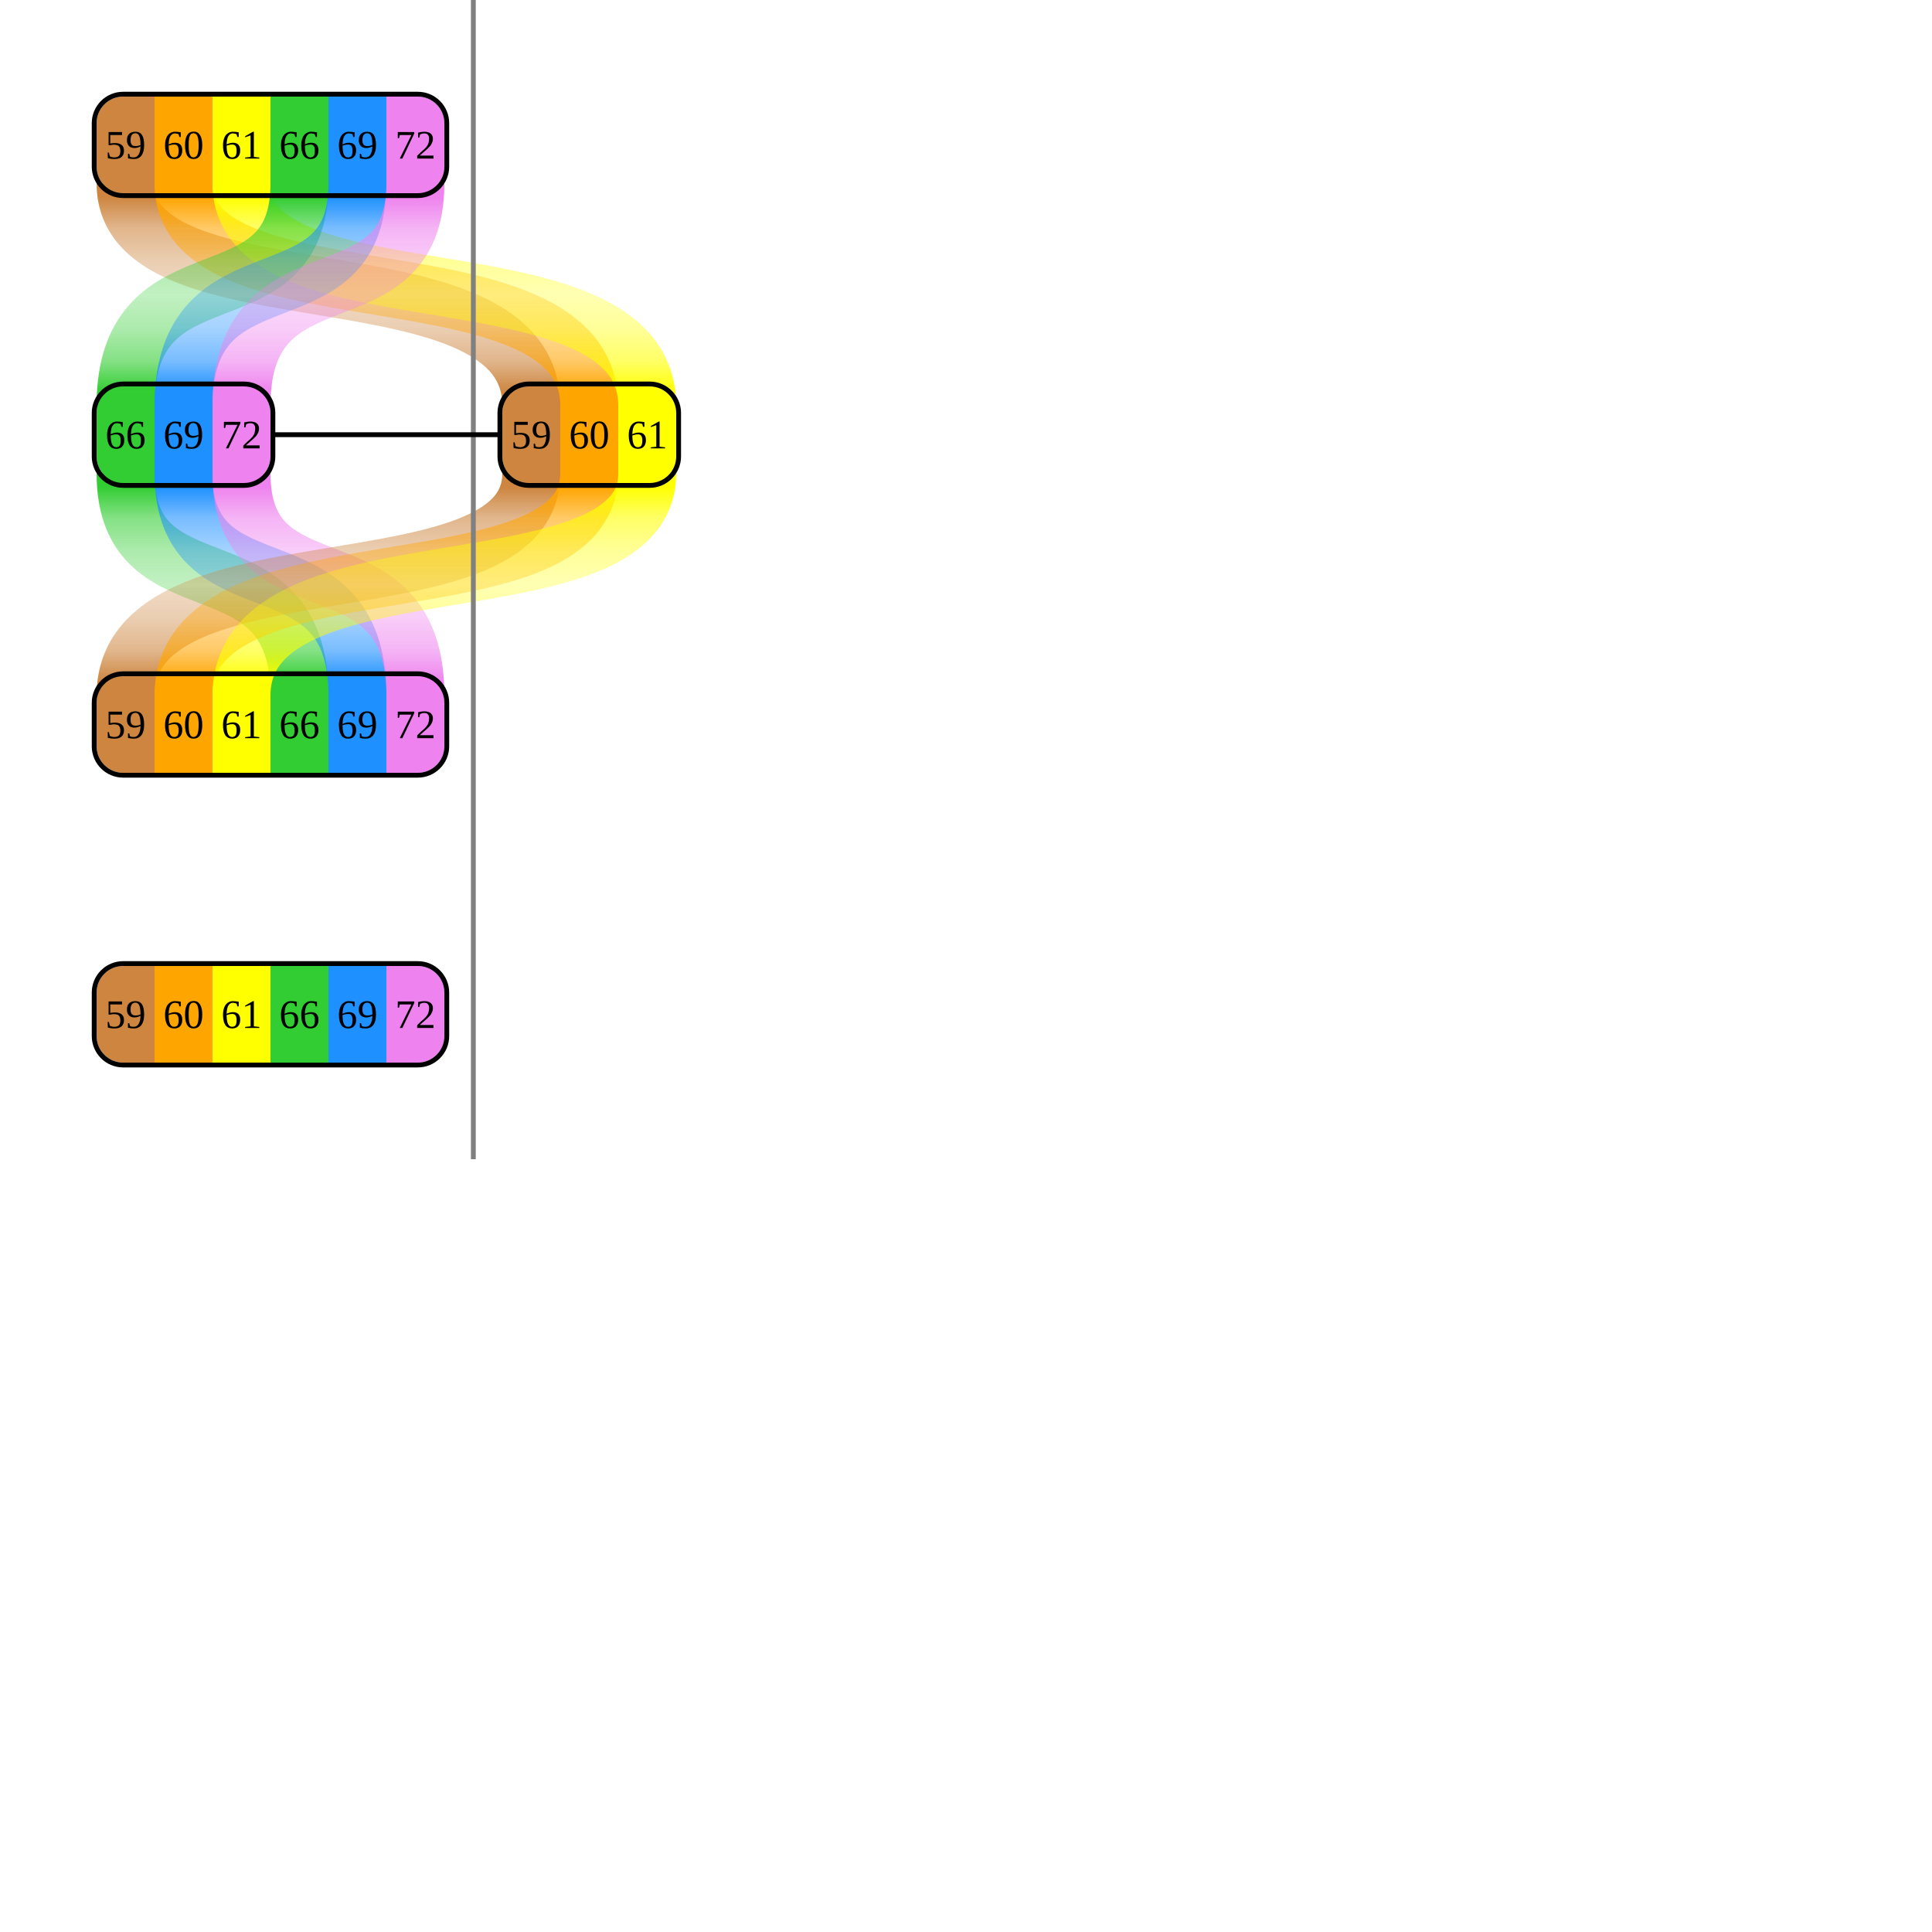
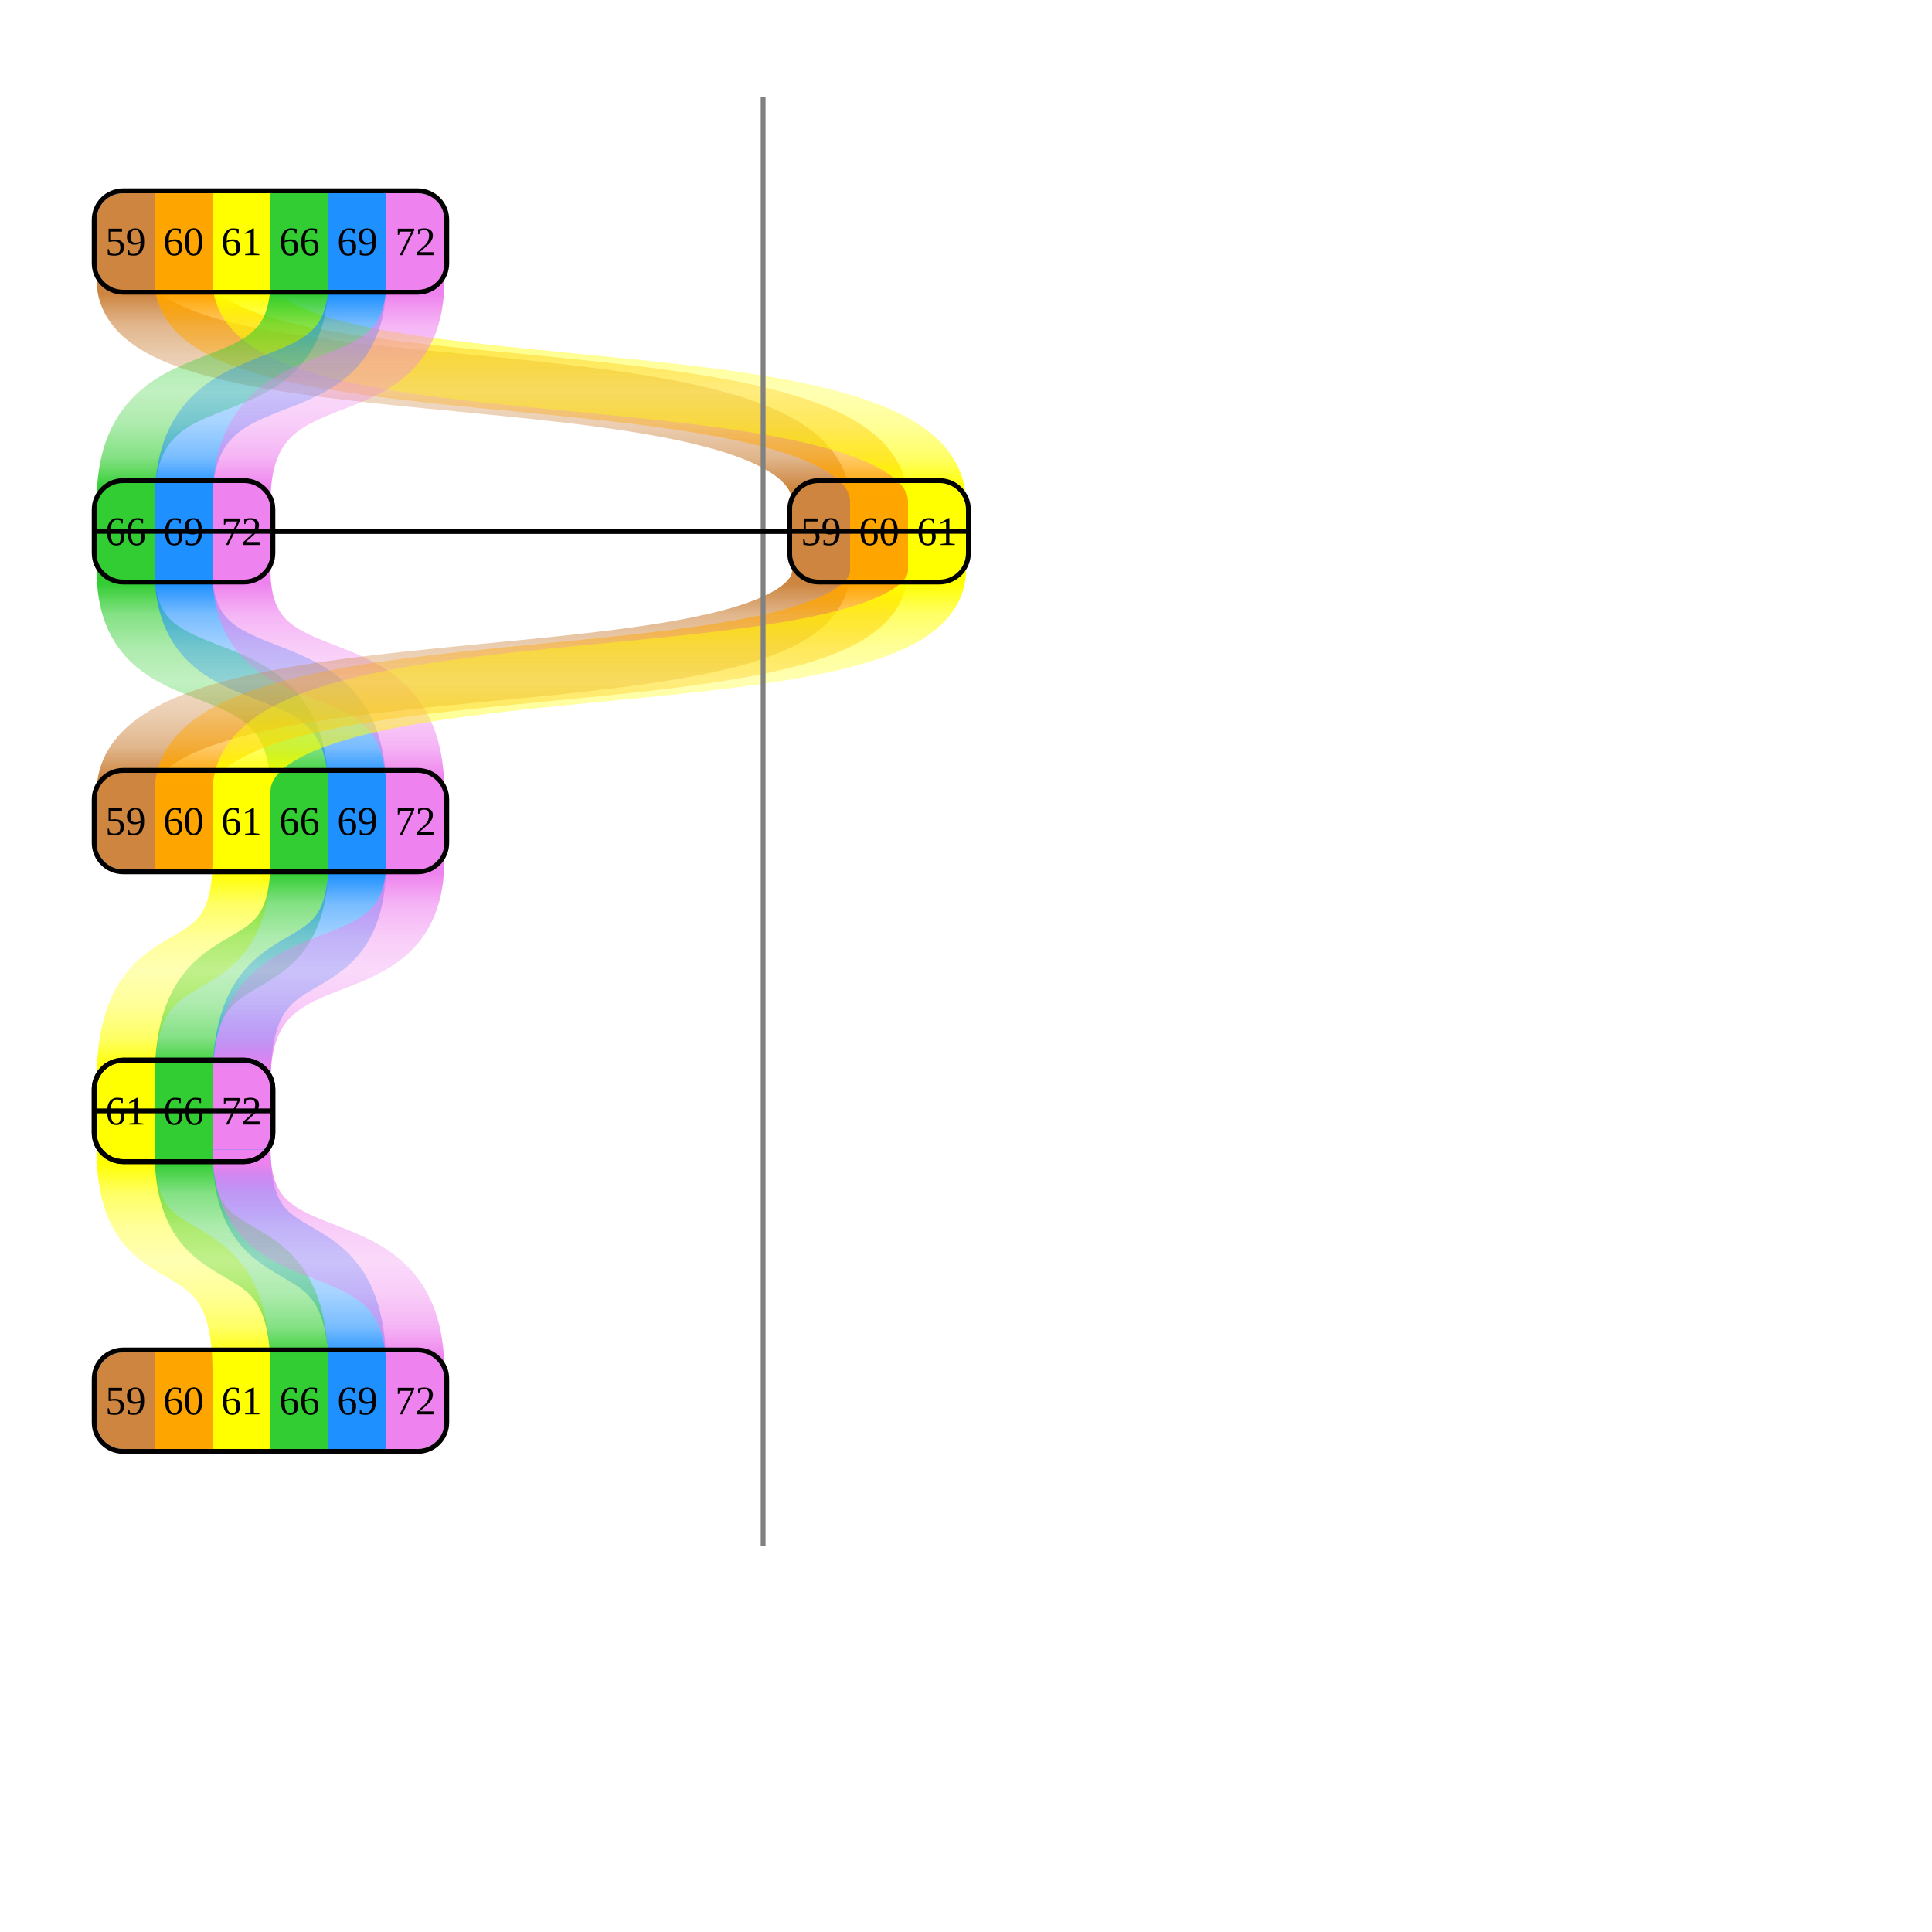
<svg xmlns="http://www.w3.org/2000/svg" viewBox="0 0 200 200">
-   <g transform="translate(10, 10)">
+   <g transform="translate(10, 20)">
    <defs>
      <linearGradient id="dodgerblueGradient" x1="0%" x2="0%" y1="0%" y2="100%">
        <stop offset="0%" stop-color="dodgerblue" stop-opacity="1" />
        <stop offset="6%" stop-color="dodgerblue" stop-opacity="1" />
        <stop offset="20%" stop-color="dodgerblue" stop-opacity=".6" />
        <stop offset="35%" stop-color="dodgerblue" stop-opacity=".4" />
        <stop offset="50%" stop-color="dodgerblue" stop-opacity=".3" />
        <stop offset="65%" stop-color="dodgerblue" stop-opacity=".4" />
        <stop offset="80%" stop-color="dodgerblue" stop-opacity=".6" />
        <stop offset="94%" stop-color="dodgerblue" stop-opacity="1" />
        <stop offset="100%" stop-color="dodgerblue" stop-opacity="1" />
      </linearGradient>
      <linearGradient id="yellowGradient" x1="0%" x2="0%" y1="0%" y2="100%">
        <stop offset="0%" stop-color="yellow" stop-opacity="1" />
        <stop offset="6%" stop-color="yellow" stop-opacity="1" />
        <stop offset="20%" stop-color="yellow" stop-opacity=".6" />
        <stop offset="35%" stop-color="yellow" stop-opacity=".4" />
        <stop offset="50%" stop-color="yellow" stop-opacity=".3" />
        <stop offset="65%" stop-color="yellow" stop-opacity=".4" />
        <stop offset="80%" stop-color="yellow" stop-opacity=".6" />
        <stop offset="94%" stop-color="yellow" stop-opacity="1" />
        <stop offset="100%" stop-color="yellow" stop-opacity="1" />
      </linearGradient>
      <linearGradient id="violetGradient" x1="0%" x2="0%" y1="0%" y2="100%">
        <stop offset="0%" stop-color="violet" stop-opacity="1" />
        <stop offset="6%" stop-color="violet" stop-opacity="1" />
        <stop offset="20%" stop-color="violet" stop-opacity=".6" />
        <stop offset="35%" stop-color="violet" stop-opacity=".4" />
        <stop offset="50%" stop-color="violet" stop-opacity=".3" />
        <stop offset="65%" stop-color="violet" stop-opacity=".4" />
        <stop offset="80%" stop-color="violet" stop-opacity=".6" />
        <stop offset="94%" stop-color="violet" stop-opacity="1" />
        <stop offset="100%" stop-color="violet" stop-opacity="1" />
      </linearGradient>
      <linearGradient id="orangeGradient" x1="0%" x2="0%" y1="0%" y2="100%">
        <stop offset="0%" stop-color="orange" stop-opacity="1" />
        <stop offset="6%" stop-color="orange" stop-opacity="1" />
        <stop offset="20%" stop-color="orange" stop-opacity=".6" />
        <stop offset="35%" stop-color="orange" stop-opacity=".4" />
        <stop offset="50%" stop-color="orange" stop-opacity=".3" />
        <stop offset="65%" stop-color="orange" stop-opacity=".4" />
        <stop offset="80%" stop-color="orange" stop-opacity=".6" />
        <stop offset="94%" stop-color="orange" stop-opacity="1" />
        <stop offset="100%" stop-color="orange" stop-opacity="1" />
      </linearGradient>
      <linearGradient id="limegreenGradient" x1="0%" x2="0%" y1="0%" y2="100%">
        <stop offset="0%" stop-color="limegreen" stop-opacity="1" />
        <stop offset="6%" stop-color="limegreen" stop-opacity="1" />
        <stop offset="20%" stop-color="limegreen" stop-opacity=".6" />
        <stop offset="35%" stop-color="limegreen" stop-opacity=".4" />
        <stop offset="50%" stop-color="limegreen" stop-opacity=".3" />
        <stop offset="65%" stop-color="limegreen" stop-opacity=".4" />
        <stop offset="80%" stop-color="limegreen" stop-opacity=".6" />
        <stop offset="94%" stop-color="limegreen" stop-opacity="1" />
        <stop offset="100%" stop-color="limegreen" stop-opacity="1" />
      </linearGradient>
      <linearGradient id="peruGradient" x1="0%" x2="0%" y1="0%" y2="100%">
        <stop offset="0%" stop-color="peru" stop-opacity="1" />
        <stop offset="6%" stop-color="peru" stop-opacity="1" />
        <stop offset="20%" stop-color="peru" stop-opacity=".6" />
        <stop offset="35%" stop-color="peru" stop-opacity=".4" />
        <stop offset="50%" stop-color="peru" stop-opacity=".3" />
        <stop offset="65%" stop-color="peru" stop-opacity=".4" />
        <stop offset="80%" stop-color="peru" stop-opacity=".6" />
        <stop offset="94%" stop-color="peru" stop-opacity="1" />
        <stop offset="100%" stop-color="peru" stop-opacity="1" />
      </linearGradient>
      <clipPath id="clipPath1">
        <rect x="0" y="0" width="6.0" height="10.0" rx="2.75" />
      </clipPath>
      <clipPath id="clipPath2">
        <rect x="0" y="0" width="12.0" height="10.0" rx="2.75" />
      </clipPath>
      <clipPath id="clipPath3">
        <rect x="0" y="0" width="18.0" height="10.0" rx="2.75" />
      </clipPath>
      <clipPath id="clipPath4">
        <rect x="0" y="0" width="24.0" height="10.0" rx="2.75" />
      </clipPath>
      <clipPath id="clipPath5">
        <rect x="0" y="0" width="30.0" height="10.0" rx="2.75" />
      </clipPath>
      <clipPath id="clipPath6">
        <rect x="0" y="0" width="36.0" height="10.0" rx="2.75" />
      </clipPath>
    </defs>
    <g transform="translate(0, 0.0)">
      <g transform="translate(0.0)" clip-path="url(#clipPath6)">
        <rect x="0.0" y="0" width="6.0" height="10.0" fill="peru" />
        <text x="3.0" y="5.0" text-anchor="middle" dominant-baseline="central" font-size="4.2">59</text>
        <rect x="6.0" y="0" width="6.0" height="10.0" fill="orange" />
        <text x="9.0" y="5.0" text-anchor="middle" dominant-baseline="central" font-size="4.2">60</text>
        <rect x="12.0" y="0" width="6.0" height="10.0" fill="yellow" />
        <text x="15.0" y="5.0" text-anchor="middle" dominant-baseline="central" font-size="4.2">61</text>
        <rect x="18.0" y="0" width="6.0" height="10.0" fill="limegreen" />
        <text x="21.0" y="5.0" text-anchor="middle" dominant-baseline="central" font-size="4.2">66</text>
        <rect x="24.0" y="0" width="6.0" height="10.0" fill="dodgerblue" />
        <text x="27.0" y="5.0" text-anchor="middle" dominant-baseline="central" font-size="4.2">69</text>
        <rect x="30.0" y="0" width="6.0" height="10.0" fill="violet" />
        <text x="33.0" y="5.0" text-anchor="middle" dominant-baseline="central" font-size="4.2">72</text>
      </g>
    </g>
    <g transform="translate(0, 30.0)">
      <g transform="translate(0.0)" clip-path="url(#clipPath3)">
        <rect x="0.0" y="0" width="6.0" height="10.0" fill="limegreen" />
        <text x="3.0" y="5.0" text-anchor="middle" dominant-baseline="central" font-size="4.2">66</text>
        <rect x="6.0" y="0" width="6.0" height="10.0" fill="dodgerblue" />
        <text x="9.0" y="5.0" text-anchor="middle" dominant-baseline="central" font-size="4.2">69</text>
        <rect x="12.0" y="0" width="6.0" height="10.0" fill="violet" />
        <text x="15.0" y="5.0" text-anchor="middle" dominant-baseline="central" font-size="4.2">72</text>
      </g>
-       <g transform="translate(42.0)" clip-path="url(#clipPath3)">
+       <g transform="translate(72.0)" clip-path="url(#clipPath3)">
        <rect x="0.0" y="0" width="6.0" height="10.0" fill="peru" />
        <text x="3.0" y="5.0" text-anchor="middle" dominant-baseline="central" font-size="4.2">59</text>
        <rect x="6.0" y="0" width="6.0" height="10.0" fill="orange" />
        <text x="9.0" y="5.0" text-anchor="middle" dominant-baseline="central" font-size="4.2">60</text>
        <rect x="12.0" y="0" width="6.0" height="10.0" fill="yellow" />
        <text x="15.0" y="5.0" text-anchor="middle" dominant-baseline="central" font-size="4.2">61</text>
      </g>
    </g>
    <g transform="translate(0, 60.0)">
      <g transform="translate(0.0)" clip-path="url(#clipPath6)">
        <rect x="0.0" y="0" width="6.0" height="10.0" fill="peru" />
        <text x="3.0" y="5.0" text-anchor="middle" dominant-baseline="central" font-size="4.2">59</text>
        <rect x="6.0" y="0" width="6.0" height="10.0" fill="orange" />
        <text x="9.0" y="5.0" text-anchor="middle" dominant-baseline="central" font-size="4.2">60</text>
        <rect x="12.0" y="0" width="6.0" height="10.0" fill="yellow" />
        <text x="15.0" y="5.0" text-anchor="middle" dominant-baseline="central" font-size="4.2">61</text>
        <rect x="18.0" y="0" width="6.0" height="10.0" fill="limegreen" />
        <text x="21.0" y="5.0" text-anchor="middle" dominant-baseline="central" font-size="4.2">66</text>
        <rect x="24.0" y="0" width="6.0" height="10.0" fill="dodgerblue" />
        <text x="27.0" y="5.0" text-anchor="middle" dominant-baseline="central" font-size="4.2">69</text>
        <rect x="30.0" y="0" width="6.0" height="10.0" fill="violet" />
        <text x="33.0" y="5.0" text-anchor="middle" dominant-baseline="central" font-size="4.2">72</text>
      </g>
    </g>
    <g transform="translate(0, 90.0)">
+       <g transform="translate(0.0)" clip-path="url(#clipPath3)">
+         <rect x="0.0" y="0" width="6.0" height="10.0" fill="peru" />
+         <text x="3.0" y="5.0" text-anchor="middle" dominant-baseline="central" font-size="4.2">59</text>
+         <rect x="6.0" y="0" width="6.0" height="10.0" fill="orange" />
+         <text x="9.0" y="5.0" text-anchor="middle" dominant-baseline="central" font-size="4.2">60</text>
+         <rect x="12.0" y="0" width="6.0" height="10.0" fill="dodgerblue" />
+         <text x="15.0" y="5.0" text-anchor="middle" dominant-baseline="central" font-size="4.2">69</text>
+       </g>
+       <g transform="translate(0.0)" clip-path="url(#clipPath3)">
+         <rect x="0.0" y="0" width="6.0" height="10.0" fill="yellow" />
+         <text x="3.0" y="5.0" text-anchor="middle" dominant-baseline="central" font-size="4.2">61</text>
+         <rect x="6.0" y="0" width="6.0" height="10.0" fill="limegreen" />
+         <text x="9.0" y="5.0" text-anchor="middle" dominant-baseline="central" font-size="4.2">66</text>
+         <rect x="12.0" y="0" width="6.0" height="10.0" fill="violet" />
+         <text x="15.0" y="5.0" text-anchor="middle" dominant-baseline="central" font-size="4.2">72</text>
+       </g>
+     </g>
+     <g transform="translate(0, 120.0)">
      <g transform="translate(0.0)" clip-path="url(#clipPath6)">
        <rect x="0.0" y="0" width="6.0" height="10.0" fill="peru" />
        <text x="3.0" y="5.0" text-anchor="middle" dominant-baseline="central" font-size="4.2">59</text>
        <rect x="6.0" y="0" width="6.0" height="10.0" fill="orange" />
        <text x="9.0" y="5.0" text-anchor="middle" dominant-baseline="central" font-size="4.2">60</text>
        <rect x="12.0" y="0" width="6.0" height="10.0" fill="yellow" />
        <text x="15.0" y="5.0" text-anchor="middle" dominant-baseline="central" font-size="4.2">61</text>
        <rect x="18.0" y="0" width="6.0" height="10.0" fill="limegreen" />
        <text x="21.0" y="5.0" text-anchor="middle" dominant-baseline="central" font-size="4.2">66</text>
        <rect x="24.0" y="0" width="6.0" height="10.0" fill="dodgerblue" />
        <text x="27.0" y="5.0" text-anchor="middle" dominant-baseline="central" font-size="4.2">69</text>
        <rect x="30.0" y="0" width="6.0" height="10.0" fill="violet" />
        <text x="33.0" y="5.0" text-anchor="middle" dominant-baseline="central" font-size="4.2">72</text>
      </g>
    </g>
    <g transform="translate(0, 30.0)">
-       <path d="M 3.0,-21.0 C 3.0,-6.0 45.001,-15.0 45.001,2" stroke="url(#peruGradient)" fill="none" stroke-width="6.0" />
-       <path d="M 9.0,-21.0 C 9.0,-6.0 51.001,-15.0 51.001,2" stroke="url(#orangeGradient)" fill="none" stroke-width="6.0" />
-       <path d="M 15.0,-21.0 C 15.0,-6.0 57.001,-15.0 57.001,2" stroke="url(#yellowGradient)" fill="none" stroke-width="6.0" />
+       <path d="M 3.0,-21.0 C 3.0,-6.0 75.001,-15.0 75.001,2" stroke="url(#peruGradient)" fill="none" stroke-width="6.0" />
+       <path d="M 9.0,-21.0 C 9.0,-6.0 81.001,-15.0 81.001,2" stroke="url(#orangeGradient)" fill="none" stroke-width="6.0" />
+       <path d="M 15.0,-21.0 C 15.0,-6.0 87.001,-15.0 87.001,2" stroke="url(#yellowGradient)" fill="none" stroke-width="6.0" />
      <path d="M 21.0,-21.0 C 21.0,-6.0 3.001,-15.0 3.001,2" stroke="url(#limegreenGradient)" fill="none" stroke-width="6.0" />
      <path d="M 27.0,-21.0 C 27.0,-6.0 9.001,-15.0 9.001,2" stroke="url(#dodgerblueGradient)" fill="none" stroke-width="6.0" />
      <path d="M 33.0,-21.0 C 33.0,-6.0 15.001,-15.0 15.001,2" stroke="url(#violetGradient)" fill="none" stroke-width="6.0" />
    </g>
    <g transform="translate(0, 60.0)">
      <path d="M 3.0,-21.0 C 3.0,-6.0 21.001,-15.0 21.001,2" stroke="url(#limegreenGradient)" fill="none" stroke-width="6.0" />
      <path d="M 9.0,-21.0 C 9.0,-6.0 27.001,-15.0 27.001,2" stroke="url(#dodgerblueGradient)" fill="none" stroke-width="6.0" />
      <path d="M 15.0,-21.0 C 15.0,-6.0 33.001,-15.0 33.001,2" stroke="url(#violetGradient)" fill="none" stroke-width="6.0" />
-       <path d="M 45.0,-21.0 C 45.0,-6.0 3.001,-15.0 3.001,2" stroke="url(#peruGradient)" fill="none" stroke-width="6.0" />
-       <path d="M 51.0,-21.0 C 51.0,-6.0 9.001,-15.0 9.001,2" stroke="url(#orangeGradient)" fill="none" stroke-width="6.0" />
-       <path d="M 57.0,-21.0 C 57.0,-6.0 15.001,-15.0 15.001,2" stroke="url(#yellowGradient)" fill="none" stroke-width="6.0" />
+       <path d="M 75.0,-21.0 C 75.0,-6.0 3.001,-15.0 3.001,2" stroke="url(#peruGradient)" fill="none" stroke-width="6.0" />
+       <path d="M 81.0,-21.0 C 81.0,-6.0 9.001,-15.0 9.001,2" stroke="url(#orangeGradient)" fill="none" stroke-width="6.0" />
+       <path d="M 87.0,-21.0 C 87.0,-6.0 15.001,-15.0 15.001,2" stroke="url(#yellowGradient)" fill="none" stroke-width="6.0" />
    </g>
    <g transform="translate(0, 90.0)">
      <path d="M 3.0,-21.0 C 3.0,-6.0 3.001,-15.0 3.001,2" stroke="url(#peruGradient)" fill="none" stroke-width="6.0" />
      <path d="M 9.0,-21.0 C 9.0,-6.0 9.001,-15.0 9.001,2" stroke="url(#orangeGradient)" fill="none" stroke-width="6.0" />
-       <path d="M 15.0,-21.0 C 15.0,-6.0 15.001,-15.0 15.001,2" stroke="url(#yellowGradient)" fill="none" stroke-width="6.0" />
-       <path d="M 21.0,-21.0 C 21.0,-6.0 21.001,-15.0 21.001,2" stroke="url(#limegreenGradient)" fill="none" stroke-width="6.0" />
-       <path d="M 27.0,-21.0 C 27.0,-6.0 27.001,-15.0 27.001,2" stroke="url(#dodgerblueGradient)" fill="none" stroke-width="6.0" />
-       <path d="M 33.0,-21.0 C 33.0,-6.0 33.001,-15.0 33.001,2" stroke="url(#violetGradient)" fill="none" stroke-width="6.0" />
-     </g>
-     <line transform="translate(0, -10.0)" x1="39.0" y1="0" x2="39.0" y2="120.0" stroke="gray" stroke-width=".5" />
+       <path d="M 15.0,-21.0 C 15.0,-6.0 3.001,-15.0 3.001,2" stroke="url(#yellowGradient)" fill="none" stroke-width="6.0" />
+       <path d="M 21.0,-21.0 C 21.0,-6.0 9.001,-15.0 9.001,2" stroke="url(#limegreenGradient)" fill="none" stroke-width="6.0" />
+       <path d="M 27.0,-21.0 C 27.0,-6.0 15.001,-15.0 15.001,2" stroke="url(#dodgerblueGradient)" fill="none" stroke-width="6.0" />
+       <path d="M 33.0,-21.0 C 33.0,-6.0 15.001,-15.0 15.001,2" stroke="url(#violetGradient)" fill="none" stroke-width="6.0" />
+     </g>
+     <g transform="translate(0, 120.0)">
+       <path d="M 3.0,-21.0 C 3.0,-6.0 3.001,-15.0 3.001,2" stroke="url(#peruGradient)" fill="none" stroke-width="6.0" />
+       <path d="M 9.0,-21.0 C 9.0,-6.0 9.001,-15.0 9.001,2" stroke="url(#orangeGradient)" fill="none" stroke-width="6.0" />
+       <path d="M 15.0,-21.0 C 15.0,-6.0 27.001,-15.0 27.001,2" stroke="url(#dodgerblueGradient)" fill="none" stroke-width="6.0" />
+       <path d="M 3.0,-21.0 C 3.0,-6.0 15.001,-15.0 15.001,2" stroke="url(#yellowGradient)" fill="none" stroke-width="6.0" />
+       <path d="M 9.0,-21.0 C 9.0,-6.0 21.001,-15.0 21.001,2" stroke="url(#limegreenGradient)" fill="none" stroke-width="6.0" />
+       <path d="M 15.0,-21.0 C 15.0,-6.0 33.001,-15.0 33.001,2" stroke="url(#violetGradient)" fill="none" stroke-width="6.0" />
+     </g>
+     <line transform="translate(0, -10.0)" x1="69.0" y1="0" x2="69.0" y2="150.0" stroke="gray" stroke-width=".5" />
    <rect transform="translate(0.0, 0.0)" x="-0.25" y="-.25" width="36.5" height="10.5" stroke="black" stroke-width=".5" fill="none" rx="3" />
    <rect transform="translate(0.0, 30.0)" x="-0.25" y="-.25" width="18.5" height="10.5" stroke="black" stroke-width=".5" fill="none" rx="3" />
-     <rect transform="translate(42.0, 30.0)" x="-0.25" y="-.25" width="18.5" height="10.5" stroke="black" stroke-width=".5" fill="none" rx="3" />
+     <rect transform="translate(72.0, 30.0)" x="-0.25" y="-.25" width="18.5" height="10.5" stroke="black" stroke-width=".5" fill="none" rx="3" />
    <rect transform="translate(0.0, 60.0)" x="-0.25" y="-.25" width="36.5" height="10.5" stroke="black" stroke-width=".5" fill="none" rx="3" />
-     <rect transform="translate(0.0, 90.0)" x="-0.25" y="-.25" width="36.5" height="10.5" stroke="black" stroke-width=".5" fill="none" rx="3" />
-     <line x1="18.25" y1="35.0" x2="41.75" y2="35.0" stroke="black" stroke-width=".5" />
+     <rect transform="translate(0.0, 90.0)" x="-0.25" y="-.25" width="18.5" height="10.5" stroke="black" stroke-width=".5" fill="none" rx="3" />
+     <rect transform="translate(0.0, 90.0)" x="-0.25" y="-.25" width="18.5" height="10.5" stroke="black" stroke-width=".5" fill="none" rx="3" />
+     <rect transform="translate(0.0, 120.0)" x="-0.25" y="-.25" width="36.5" height="10.5" stroke="black" stroke-width=".5" fill="none" rx="3" />
+     <line x1="18.25" y1="35.0" x2="71.75" y2="35.0" stroke="black" stroke-width=".5" />
+     <line x1="90.25" y1="35.0" x2="-0.25" y2="35.0" stroke="black" stroke-width=".5" />
+     <line x1="18.25" y1="95.0" x2="-0.25" y2="95.0" stroke="black" stroke-width=".5" />
  </g>
</svg>
